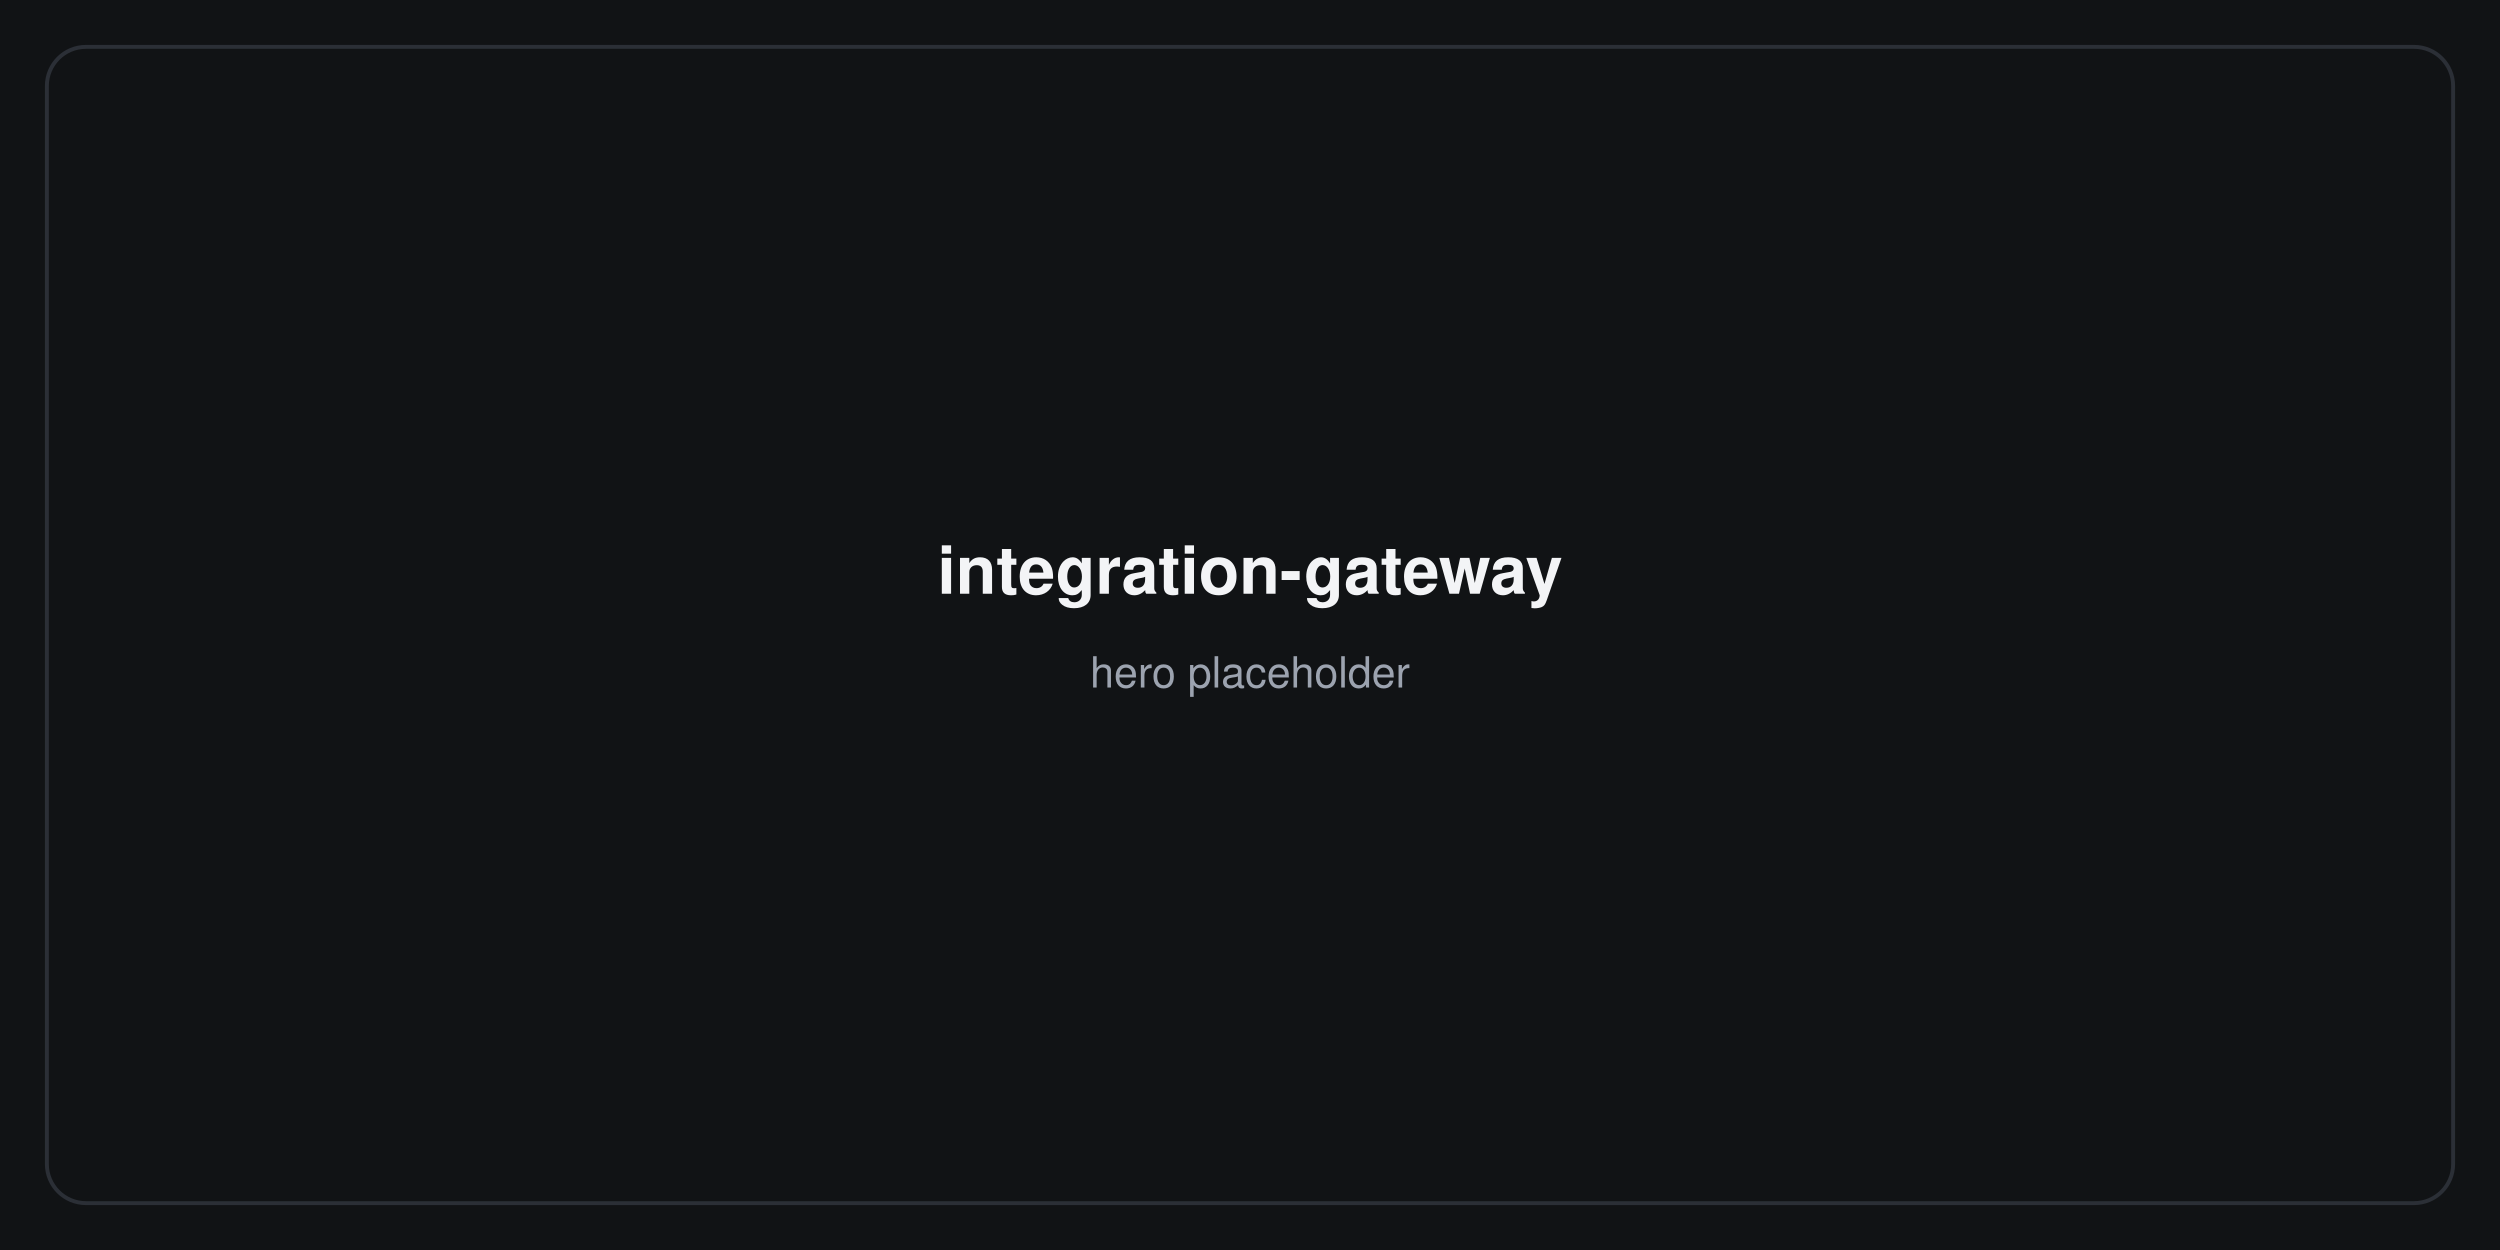
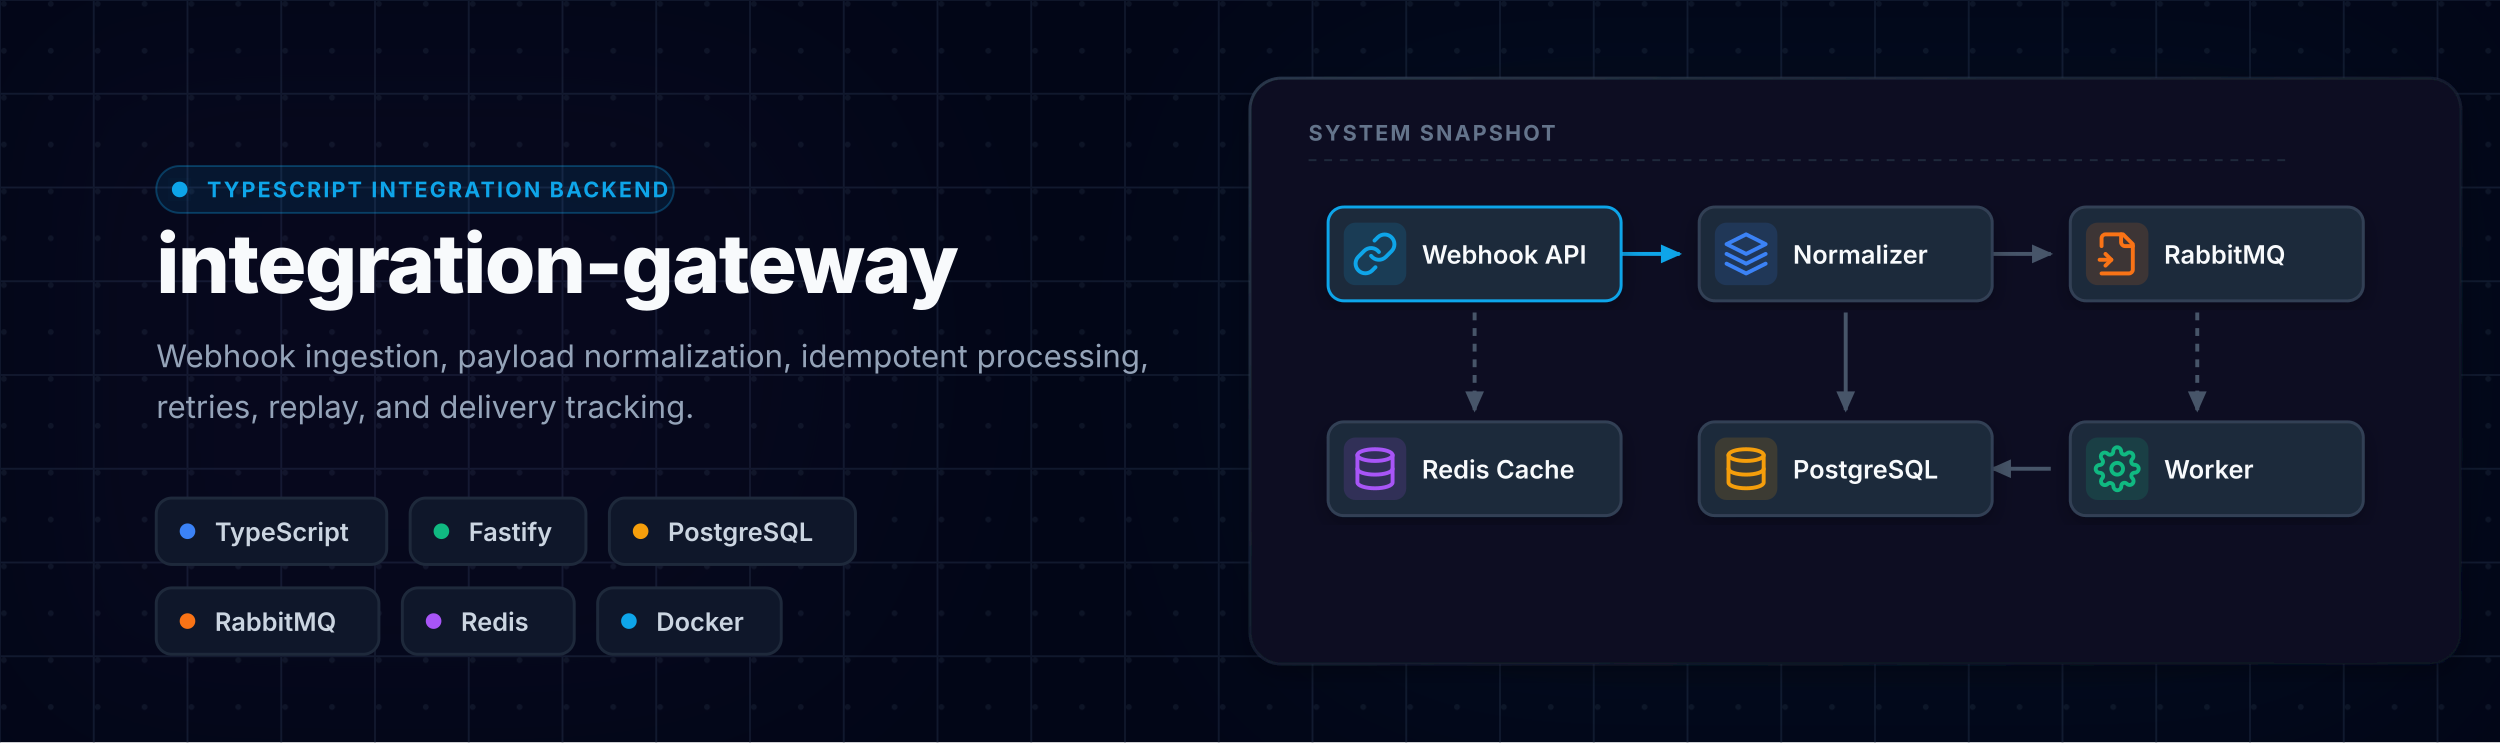
- <svg xmlns="http://www.w3.org/2000/svg" width="1280" height="640" viewBox="0 0 1280 640" role="img" aria-labelledby="title desc">
-   <rect width="1280" height="640" fill="#111315" />
-   <rect x="24" y="24" width="1232" height="592" rx="20" fill="none" stroke="#2b2f36" stroke-width="2" />
-   <text x="640" y="304" fill="#f3f4f6" font-family="Segoe UI, Helvetica, Arial, sans-serif" font-size="34" font-weight="600" text-anchor="middle">integration-gateway</text>
-   <text x="640" y="352" fill="#9ca3af" font-family="Segoe UI, Helvetica, Arial, sans-serif" font-size="22" text-anchor="middle">hero placeholder</text>
+ <svg xmlns="http://www.w3.org/2000/svg" viewBox="0 0 1280 380" width="100%" height="100%" style="background-color:#020617;font-family:system-ui,-apple-system,sans-serif;">
+   <defs>
+     <pattern id="dots" x="0" y="0" width="24" height="24" patternUnits="userSpaceOnUse">
+       <circle cx="2" cy="2" r="1.5" fill="#1E293B" opacity="0.4" />
+     </pattern>
+     <pattern id="grid" x="0" y="0" width="48" height="48" patternUnits="userSpaceOnUse">
+       <rect width="48" height="48" fill="none" stroke="#0F172A" stroke-width="1" />
+     </pattern>
+     <filter id="shadow" x="-10%" y="-10%" width="120%" height="120%">
+       <feDropShadow dx="0" dy="4" stdDeviation="6" flood-color="#000" flood-opacity="0.3" />
+     </filter>
+     <filter id="glow-cyan" x="-20%" y="-20%" width="140%" height="140%">
+       <feGaussianBlur stdDeviation="10" result="blur" />
+       <feComposite in="SourceGraphic" in2="blur" operator="over" />
+     </filter>
+     <linearGradient id="card-border" x1="0%" y1="0%" x2="100%" y2="100%">
+       <stop offset="0%" stop-color="#334155" stop-opacity="0.8" />
+       <stop offset="100%" stop-color="#0F172A" stop-opacity="0.2" />
+     </linearGradient>
+     <marker id="arrow" viewBox="0 0 10 10" refX="8" refY="5" markerWidth="6" markerHeight="6" orient="auto">
+       <path d="M 0 1 L 9 5 L 0 9 z" fill="#475569" />
+     </marker>
+     <marker id="arrow-blue" viewBox="0 0 10 10" refX="8" refY="5" markerWidth="6" markerHeight="6" orient="auto">
+       <path d="M 0 1 L 9 5 L 0 9 z" fill="#0EA5E9" />
+     </marker>
+   </defs>
+   <rect width="100%" height="100%" fill="#020617" />
+   <rect width="100%" height="100%" fill="url(#grid)" />
+   <rect width="100%" height="100%" fill="url(#dots)" />
+   <circle cx="950" cy="180" r="300" fill="#0EA5E9" opacity="0.04" filter="blur(60px)" />
+   <circle cx="200" cy="180" r="250" fill="#A855F7" opacity="0.03" filter="blur(60px)" />
+   <g transform="translate(80, 0)">
+     <rect x="0" y="85" width="265" height="24" rx="12" fill="#0EA5E9" fill-opacity="0.1" stroke="#0EA5E9" stroke-width="1" stroke-opacity="0.3" />
+     <circle cx="12" cy="97" r="4" fill="#0EA5E9" filter="url(#glow-cyan)" />
+     <text x="26" y="101" font-size="11" font-weight="700" fill="#0EA5E9" letter-spacing="0.1em">TYPESCRIPT INTEGRATION BACKEND</text>
+     <text x="0" y="150" font-size="42" font-weight="800" fill="#F8FAFC" letter-spacing="-0.02em">integration-gateway</text>
+     <text x="0" y="188" font-size="16" font-weight="400" fill="#94A3B8">Webhook ingestion, payload normalization, idempotent processing,</text>
+     <text x="0" y="214" font-size="16" font-weight="400" fill="#94A3B8">retries, replay, and delivery tracking.</text>
+     <g transform="translate(0, 255)">
+       <rect x="0" y="0" width="118" height="34" rx="8" fill="#0F172A" stroke="#1E293B" stroke-width="1.5" />
+       <circle cx="16" cy="17" r="4" fill="#3B82F6" />
+       <text x="30" y="22" font-size="13" font-weight="600" fill="#CBD5E1">TypeScript</text>
+       <rect x="130" y="0" width="90" height="34" rx="8" fill="#0F172A" stroke="#1E293B" stroke-width="1.5" />
+       <circle cx="146" cy="17" r="4" fill="#10B981" />
+       <text x="160" y="22" font-size="13" font-weight="600" fill="#CBD5E1">Fastify</text>
+       <rect x="232" y="0" width="126" height="34" rx="8" fill="#0F172A" stroke="#1E293B" stroke-width="1.5" />
+       <circle cx="248" cy="17" r="4" fill="#F59E0B" />
+       <text x="262" y="22" font-size="13" font-weight="600" fill="#CBD5E1">PostgreSQL</text>
+     </g>
+     <g transform="translate(0, 301)">
+       <rect x="0" y="0" width="114" height="34" rx="8" fill="#0F172A" stroke="#1E293B" stroke-width="1.5" />
+       <circle cx="16" cy="17" r="4" fill="#F97316" />
+       <text x="30" y="22" font-size="13" font-weight="600" fill="#CBD5E1">RabbitMQ</text>
+       <rect x="126" y="0" width="88" height="34" rx="8" fill="#0F172A" stroke="#1E293B" stroke-width="1.5" />
+       <circle cx="142" cy="17" r="4" fill="#A855F7" />
+       <text x="156" y="22" font-size="13" font-weight="600" fill="#CBD5E1">Redis</text>
+       <rect x="226" y="0" width="94" height="34" rx="8" fill="#0F172A" stroke="#1E293B" stroke-width="1.5" />
+       <circle cx="242" cy="17" r="4" fill="#0EA5E9" />
+       <text x="256" y="22" font-size="13" font-weight="600" fill="#CBD5E1">Docker</text>
+     </g>
+   </g>
+   <g transform="translate(640, 40)">
+     <rect width="620" height="300" rx="16" fill="#0B1120" stroke="url(#card-border)" stroke-width="1.5" filter="url(#shadow)" />
+     <text x="30" y="32" font-size="11" font-weight="700" fill="#64748B" letter-spacing="0.1em">SYSTEM SNAPSHOT</text>
+     <path d="M 30 42 L 530 42" stroke="#1E293B" stroke-width="1" stroke-dasharray="4 4" />
+     <path d="M 190 90 L 220 90" fill="none" stroke="#0EA5E9" stroke-width="2" marker-end="url(#arrow-blue)" />
+     <path d="M 380 90 L 410 90" fill="none" stroke="#475569" stroke-width="2" marker-end="url(#arrow)" />
+     <path d="M 115 120 L 115 170" fill="none" stroke="#475569" stroke-width="2" stroke-dasharray="4 4" marker-end="url(#arrow)" />
+     <path d="M 485 120 L 485 170" fill="none" stroke="#475569" stroke-width="2" stroke-dasharray="4 4" marker-end="url(#arrow)" />
+     <path d="M 305 120 L 305 170" fill="none" stroke="#475569" stroke-width="2" marker-end="url(#arrow)" />
+     <path d="M 410 200 L 380 200" fill="none" stroke="#475569" stroke-width="2" marker-end="url(#arrow)" />
+     <g transform="translate(40, 66)">
+       <rect width="150" height="48" rx="8" fill="#1E293B" stroke="#0EA5E9" stroke-width="1.5" filter="url(#shadow)" />
+       <rect x="8" y="8" width="32" height="32" rx="6" fill="#0EA5E9" fill-opacity="0.15" />
+       <svg x="12" y="12" width="24" height="24" viewBox="0 0 24 24" fill="none" stroke="#0EA5E9" stroke-width="2" stroke-linecap="round" stroke-linejoin="round">
+         <path d="M10 13a5 5 0 0 0 7.54.54l3-3a5 5 0 0 0-7.07-7.07l-1.72 1.71" />
+         <path d="M14 11a5 5 0 0 0-7.54-.54l-3 3a5 5 0 0 0 7.07 7.07l1.71-1.71" />
+       </svg>
+       <text x="48" y="29" font-size="13" font-weight="600" fill="#F8FAFC">Webhook API</text>
+     </g>
+     <g transform="translate(230, 66)">
+       <rect width="150" height="48" rx="8" fill="#1E293B" stroke="#334155" stroke-width="1.5" filter="url(#shadow)" />
+       <rect x="8" y="8" width="32" height="32" rx="6" fill="#3B82F6" fill-opacity="0.15" />
+       <svg x="12" y="12" width="24" height="24" viewBox="0 0 24 24" fill="none" stroke="#3B82F6" stroke-width="2" stroke-linecap="round" stroke-linejoin="round">
+         <polygon points="12 2 2 7 12 12 22 7 12 2" />
+         <polyline points="2 17 12 22 22 17" />
+         <polyline points="2 12 12 17 22 12" />
+       </svg>
+       <text x="48" y="29" font-size="13" font-weight="600" fill="#F8FAFC">Normalizer</text>
+     </g>
+     <g transform="translate(420, 66)">
+       <rect width="150" height="48" rx="8" fill="#1E293B" stroke="#334155" stroke-width="1.5" filter="url(#shadow)" />
+       <rect x="8" y="8" width="32" height="32" rx="6" fill="#F97316" fill-opacity="0.15" />
+       <svg x="12" y="12" width="24" height="24" viewBox="0 0 24 24" fill="none" stroke="#F97316" stroke-width="2" stroke-linecap="round" stroke-linejoin="round">
+         <path d="M4 22h14a2 2 0 0 0 2-2V7l-5-5H6a2 2 0 0 0-2 2v4" />
+         <path d="M14 2v4a2 2 0 0 0 2 2h4" />
+         <path d="M3 15h6" />
+         <path d="M6 12l3 3-3 3" />
+       </svg>
+       <text x="48" y="29" font-size="13" font-weight="600" fill="#F8FAFC">RabbitMQ</text>
+     </g>
+     <g transform="translate(40, 176)">
+       <rect width="150" height="48" rx="8" fill="#1E293B" stroke="#334155" stroke-width="1.5" filter="url(#shadow)" />
+       <rect x="8" y="8" width="32" height="32" rx="6" fill="#A855F7" fill-opacity="0.15" />
+       <svg x="12" y="12" width="24" height="24" viewBox="0 0 24 24" fill="none" stroke="#A855F7" stroke-width="2" stroke-linecap="round" stroke-linejoin="round">
+         <ellipse cx="12" cy="5" rx="9" ry="3" />
+         <path d="M21 12c0 1.66-4 3-9 3s-9-1.34-9-3" />
+         <path d="M3 5v14c0 1.66 4 3 9 3s9-1.34 9-3V5" />
+       </svg>
+       <text x="48" y="29" font-size="13" font-weight="600" fill="#F8FAFC">Redis Cache</text>
+     </g>
+     <g transform="translate(230, 176)">
+       <rect width="150" height="48" rx="8" fill="#1E293B" stroke="#334155" stroke-width="1.5" filter="url(#shadow)" />
+       <rect x="8" y="8" width="32" height="32" rx="6" fill="#F59E0B" fill-opacity="0.15" />
+       <svg x="12" y="12" width="24" height="24" viewBox="0 0 24 24" fill="none" stroke="#F59E0B" stroke-width="2" stroke-linecap="round" stroke-linejoin="round">
+         <ellipse cx="12" cy="5" rx="9" ry="3" />
+         <path d="M21 12c0 1.66-4 3-9 3s-9-1.34-9-3" />
+         <path d="M3 5v14c0 1.66 4 3 9 3s9-1.34 9-3V5" />
+       </svg>
+       <text x="48" y="29" font-size="13" font-weight="600" fill="#F8FAFC">PostgreSQL</text>
+     </g>
+     <g transform="translate(420, 176)">
+       <rect width="150" height="48" rx="8" fill="#1E293B" stroke="#334155" stroke-width="1.5" filter="url(#shadow)" />
+       <rect x="8" y="8" width="32" height="32" rx="6" fill="#10B981" fill-opacity="0.15" />
+       <svg x="12" y="12" width="24" height="24" viewBox="0 0 24 24" fill="none" stroke="#10B981" stroke-width="2" stroke-linecap="round" stroke-linejoin="round">
+         <circle cx="12" cy="12" r="3" />
+         <path d="M19.4 15a1.65 1.65 0 0 0 .33 1.82l.06.06a2 2 0 0 1 0 2.83 2 2 0 0 1-2.83 0l-.06-.06a1.65 1.65 0 0 0-1.82-.33 1.65 1.65 0 0 0-1 1.51V21a2 2 0 0 1-2 2 2 2 0 0 1-2-2v-.09A1.65 1.65 0 0 0 9 19.4a1.65 1.65 0 0 0-1.82.33l-.06.06a2 2 0 0 1-2.83 0 2 2 0 0 1 0-2.83l.06-.06a1.65 1.65 0 0 0 .33-1.82 1.65 1.65 0 0 0-1.51-1H3a2 2 0 0 1-2-2 2 2 0 0 1 2-2h.09A1.65 1.65 0 0 0 4.6 9a1.65 1.65 0 0 0-.33-1.82l-.06-.06a2 2 0 0 1 0-2.83 2 2 0 0 1 2.83 0l.06.06a1.65 1.65 0 0 0 1.82.33H9a1.65 1.65 0 0 0 1-1.51V3a2 2 0 0 1 2-2 2 2 0 0 1 2 2v.09a1.65 1.65 0 0 0 1 1.51 1.65 1.65 0 0 0 1.82-.33l.06-.06a2 2 0 0 1 2.83 0 2 2 0 0 1 0 2.83l-.06.06a1.65 1.65 0 0 0-.33 1.82V9a1.65 1.65 0 0 0 1.51 1H21a2 2 0 0 1 2 2 2 2 0 0 1-2 2h-.09a1.65 1.65 0 0 0-1.51 1z" />
+       </svg>
+       <text x="48" y="29" font-size="13" font-weight="600" fill="#F8FAFC">Worker</text>
+     </g>
+   </g>
</svg>
